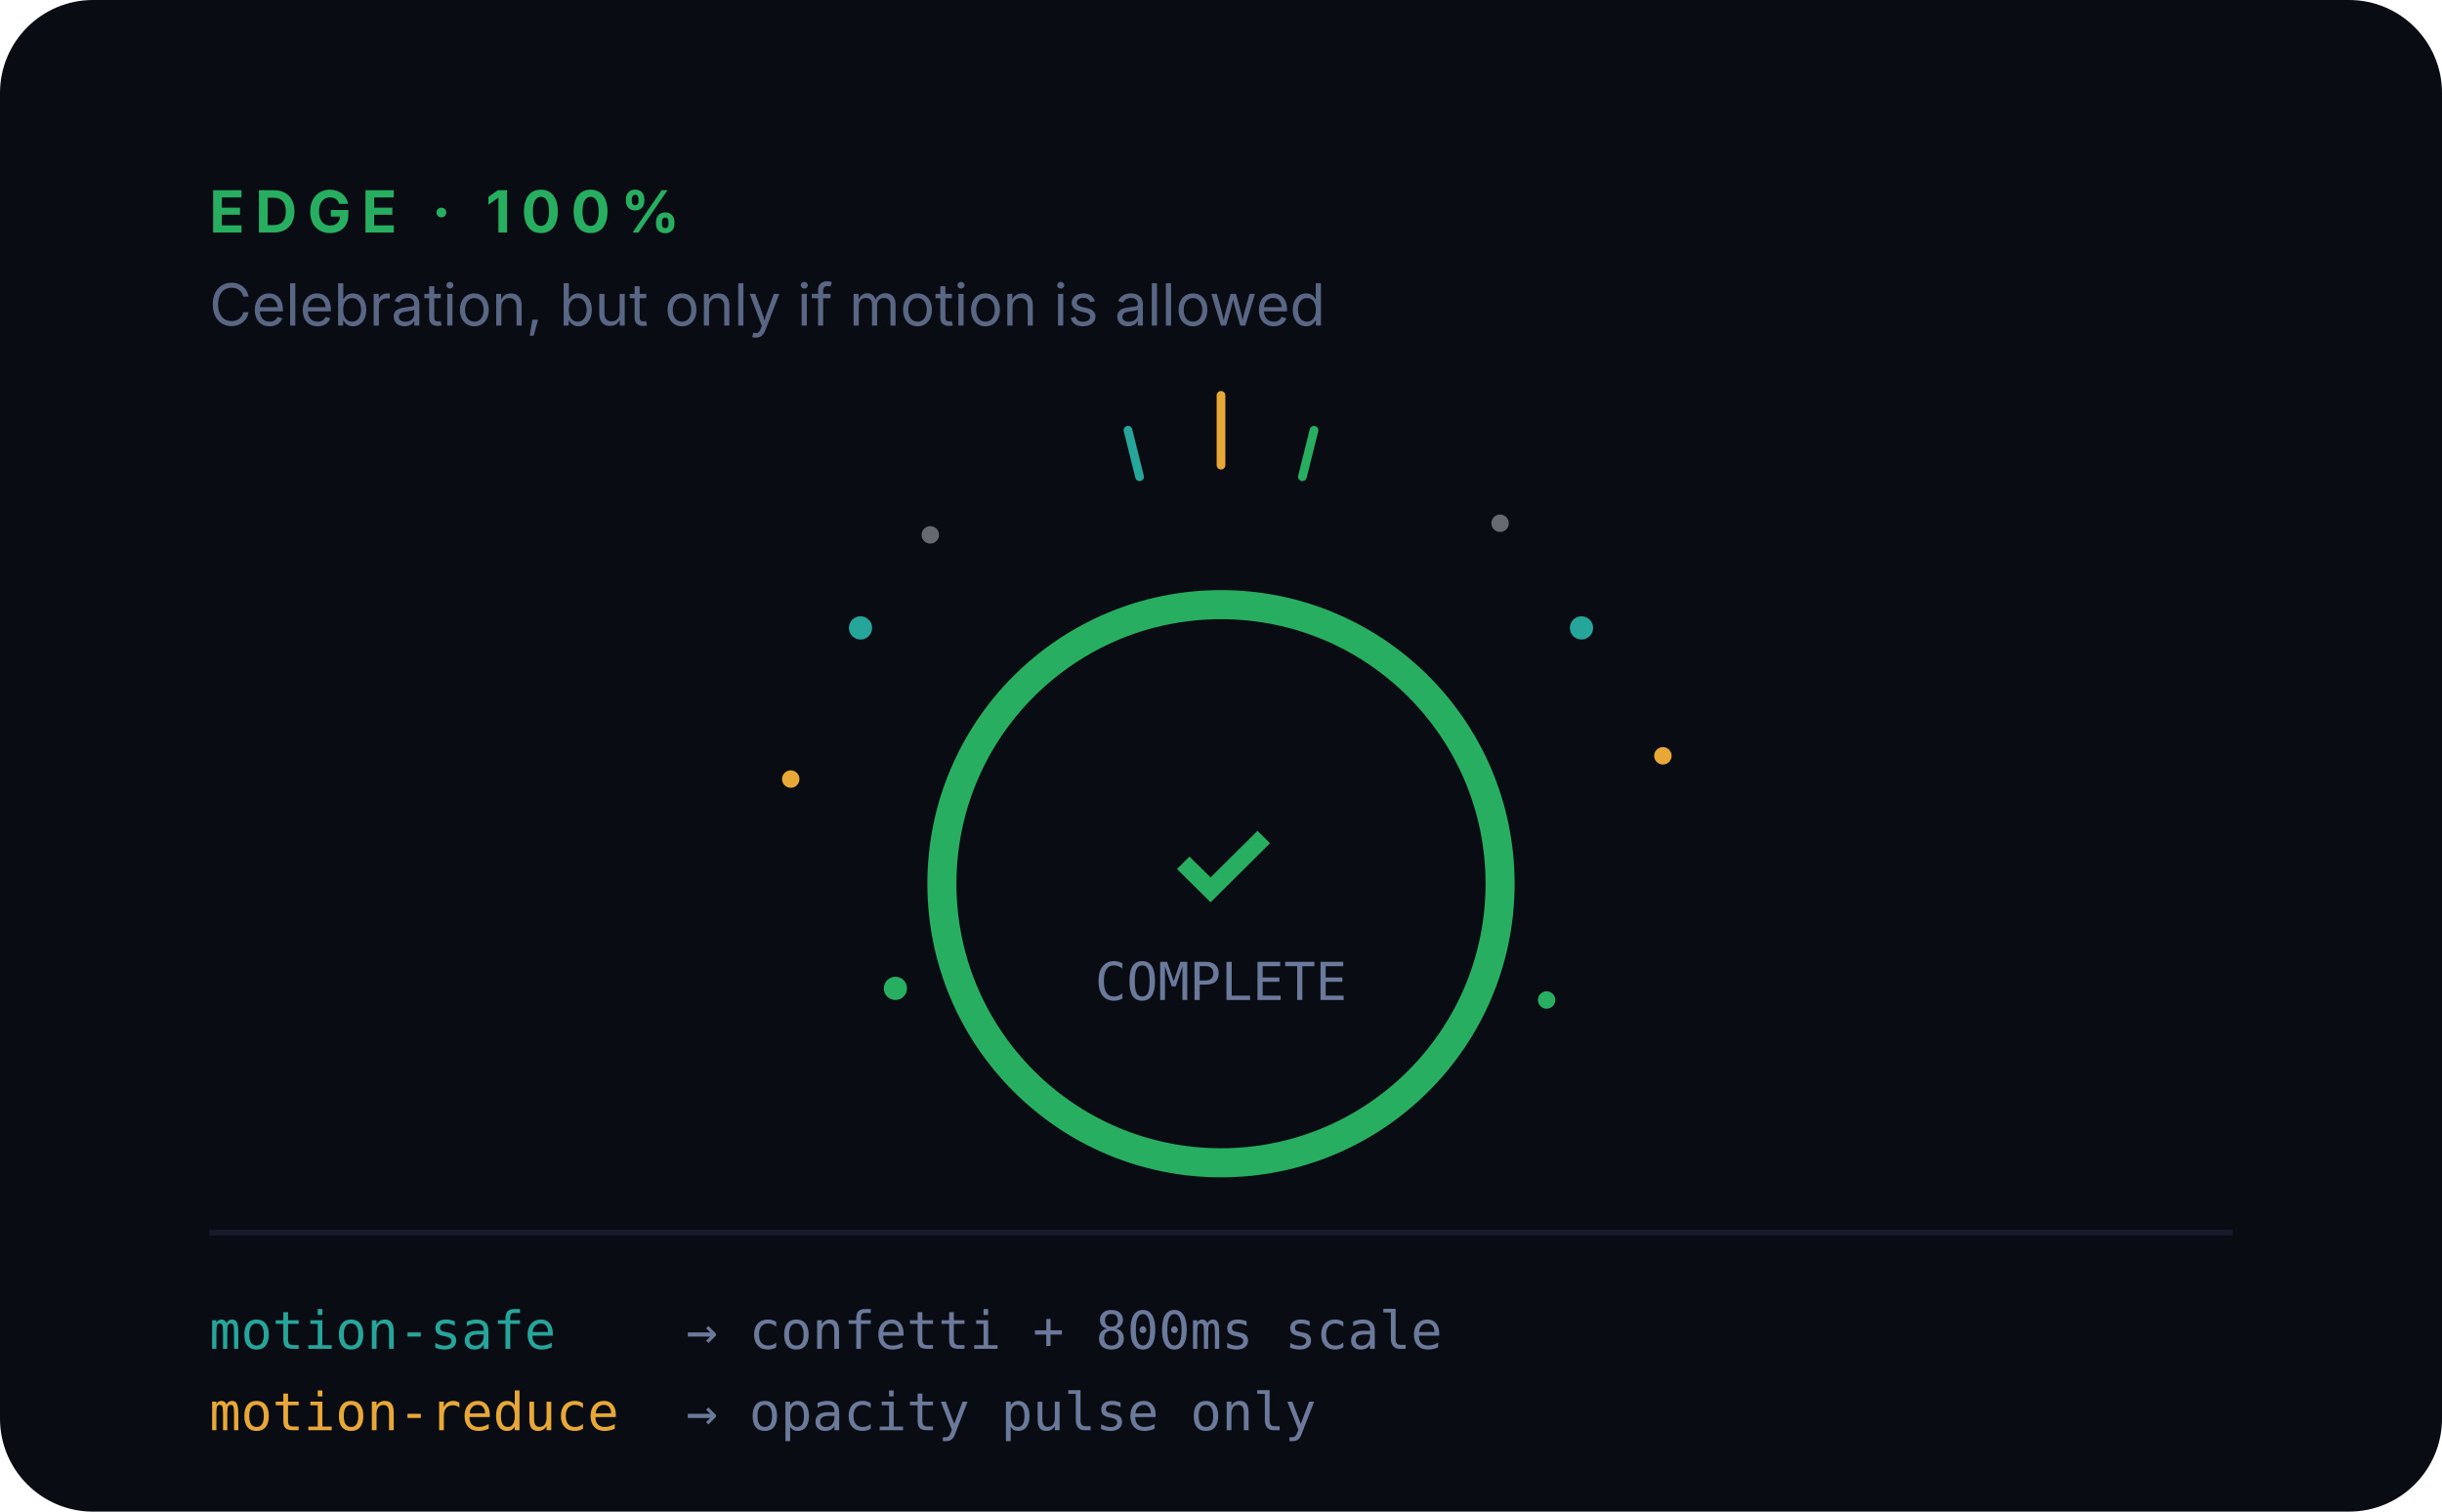
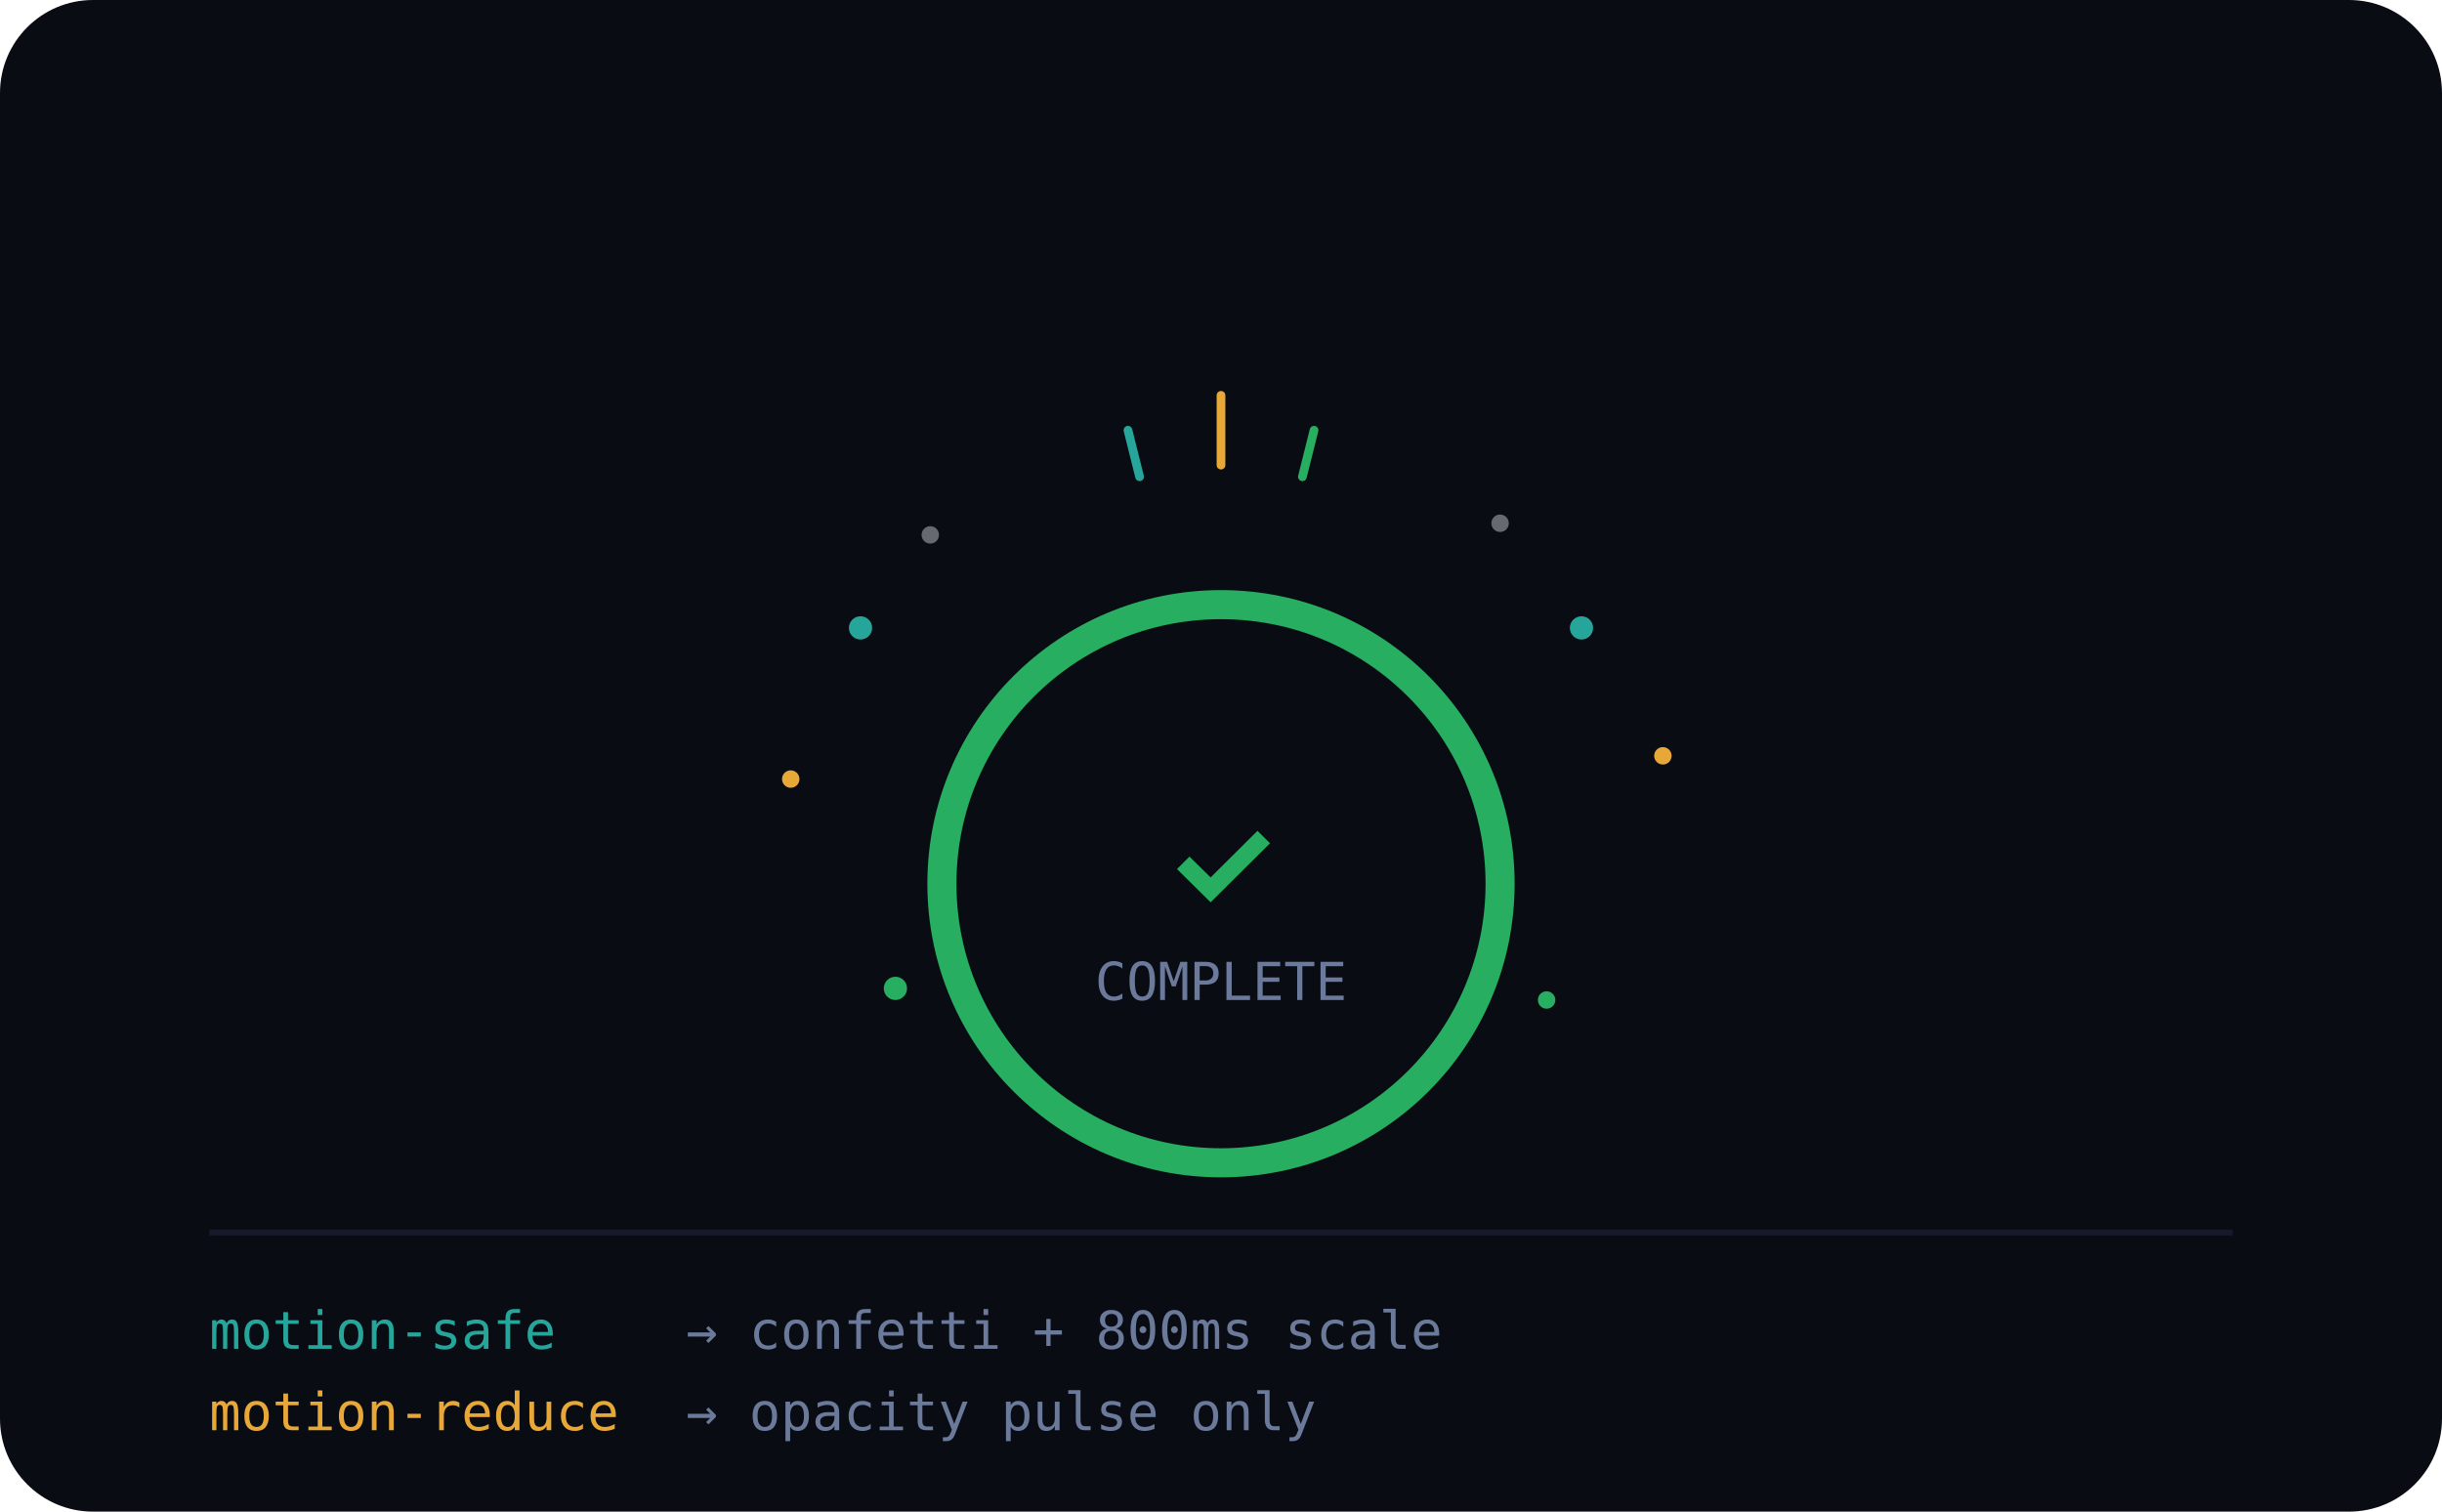
<svg xmlns="http://www.w3.org/2000/svg" width="420" height="260" viewBox="0 0 420 260" fill="none">
  <rect width="420" height="260" rx="16" fill="#0A0C14" />
-   <text x="36" y="40" font-family="'Inter', system-ui, sans-serif" font-size="10" font-weight="700" letter-spacing="0.18em" fill="#27AE60">EDGE · 100%</text>
-   <text x="36" y="56" font-family="'Inter', system-ui, sans-serif" font-size="10" fill="#5A6784">Celebration, but only if motion is allowed</text>
  <circle cx="210" cy="152" r="48" stroke="#27AE60" stroke-width="5" fill="none" stroke-linecap="round" />
  <text x="210" y="148" font-family="'Inter', system-ui, sans-serif" font-size="22" font-weight="700" fill="#27AE60" text-anchor="middle" dominant-baseline="middle">✓</text>
  <text x="210" y="172" font-family="'Menlo', 'Consolas', monospace" font-size="9" fill="#6B7A9A" text-anchor="middle">COMPLETE</text>
  <circle cx="148" cy="108" r="2" fill="#26A69A" />
  <circle cx="136" cy="134" r="1.5" fill="#E8A838" />
  <circle cx="154" cy="170" r="2" fill="#27AE60" />
  <circle cx="272" cy="108" r="2" fill="#26A69A" />
  <circle cx="286" cy="130" r="1.5" fill="#E8A838" />
  <circle cx="266" cy="172" r="1.5" fill="#27AE60" />
  <circle cx="160" cy="92" r="1.5" fill="#F0F4F8" opacity="0.4" />
  <circle cx="258" cy="90" r="1.5" fill="#F0F4F8" opacity="0.4" />
  <line x1="196" y1="82" x2="194" y2="74" stroke="#26A69A" stroke-width="1.5" stroke-linecap="round" />
  <line x1="224" y1="82" x2="226" y2="74" stroke="#27AE60" stroke-width="1.5" stroke-linecap="round" />
  <line x1="210" y1="80" x2="210" y2="68" stroke="#E8A838" stroke-width="1.5" stroke-linecap="round" />
  <line x1="36" y1="212" x2="384" y2="212" stroke="#161A2A" />
  <text x="36" y="232" font-family="'Menlo', 'Consolas', monospace" font-size="9" fill="#26A69A">motion-safe</text>
  <text x="118" y="232" font-family="'Menlo', 'Consolas', monospace" font-size="9" fill="#6B7A9A">→ confetti + 800ms scale</text>
  <text x="36" y="246" font-family="'Menlo', 'Consolas', monospace" font-size="9" fill="#E8A838">motion-reduce</text>
  <text x="118" y="246" font-family="'Menlo', 'Consolas', monospace" font-size="9" fill="#6B7A9A">→ opacity pulse only</text>
</svg>
